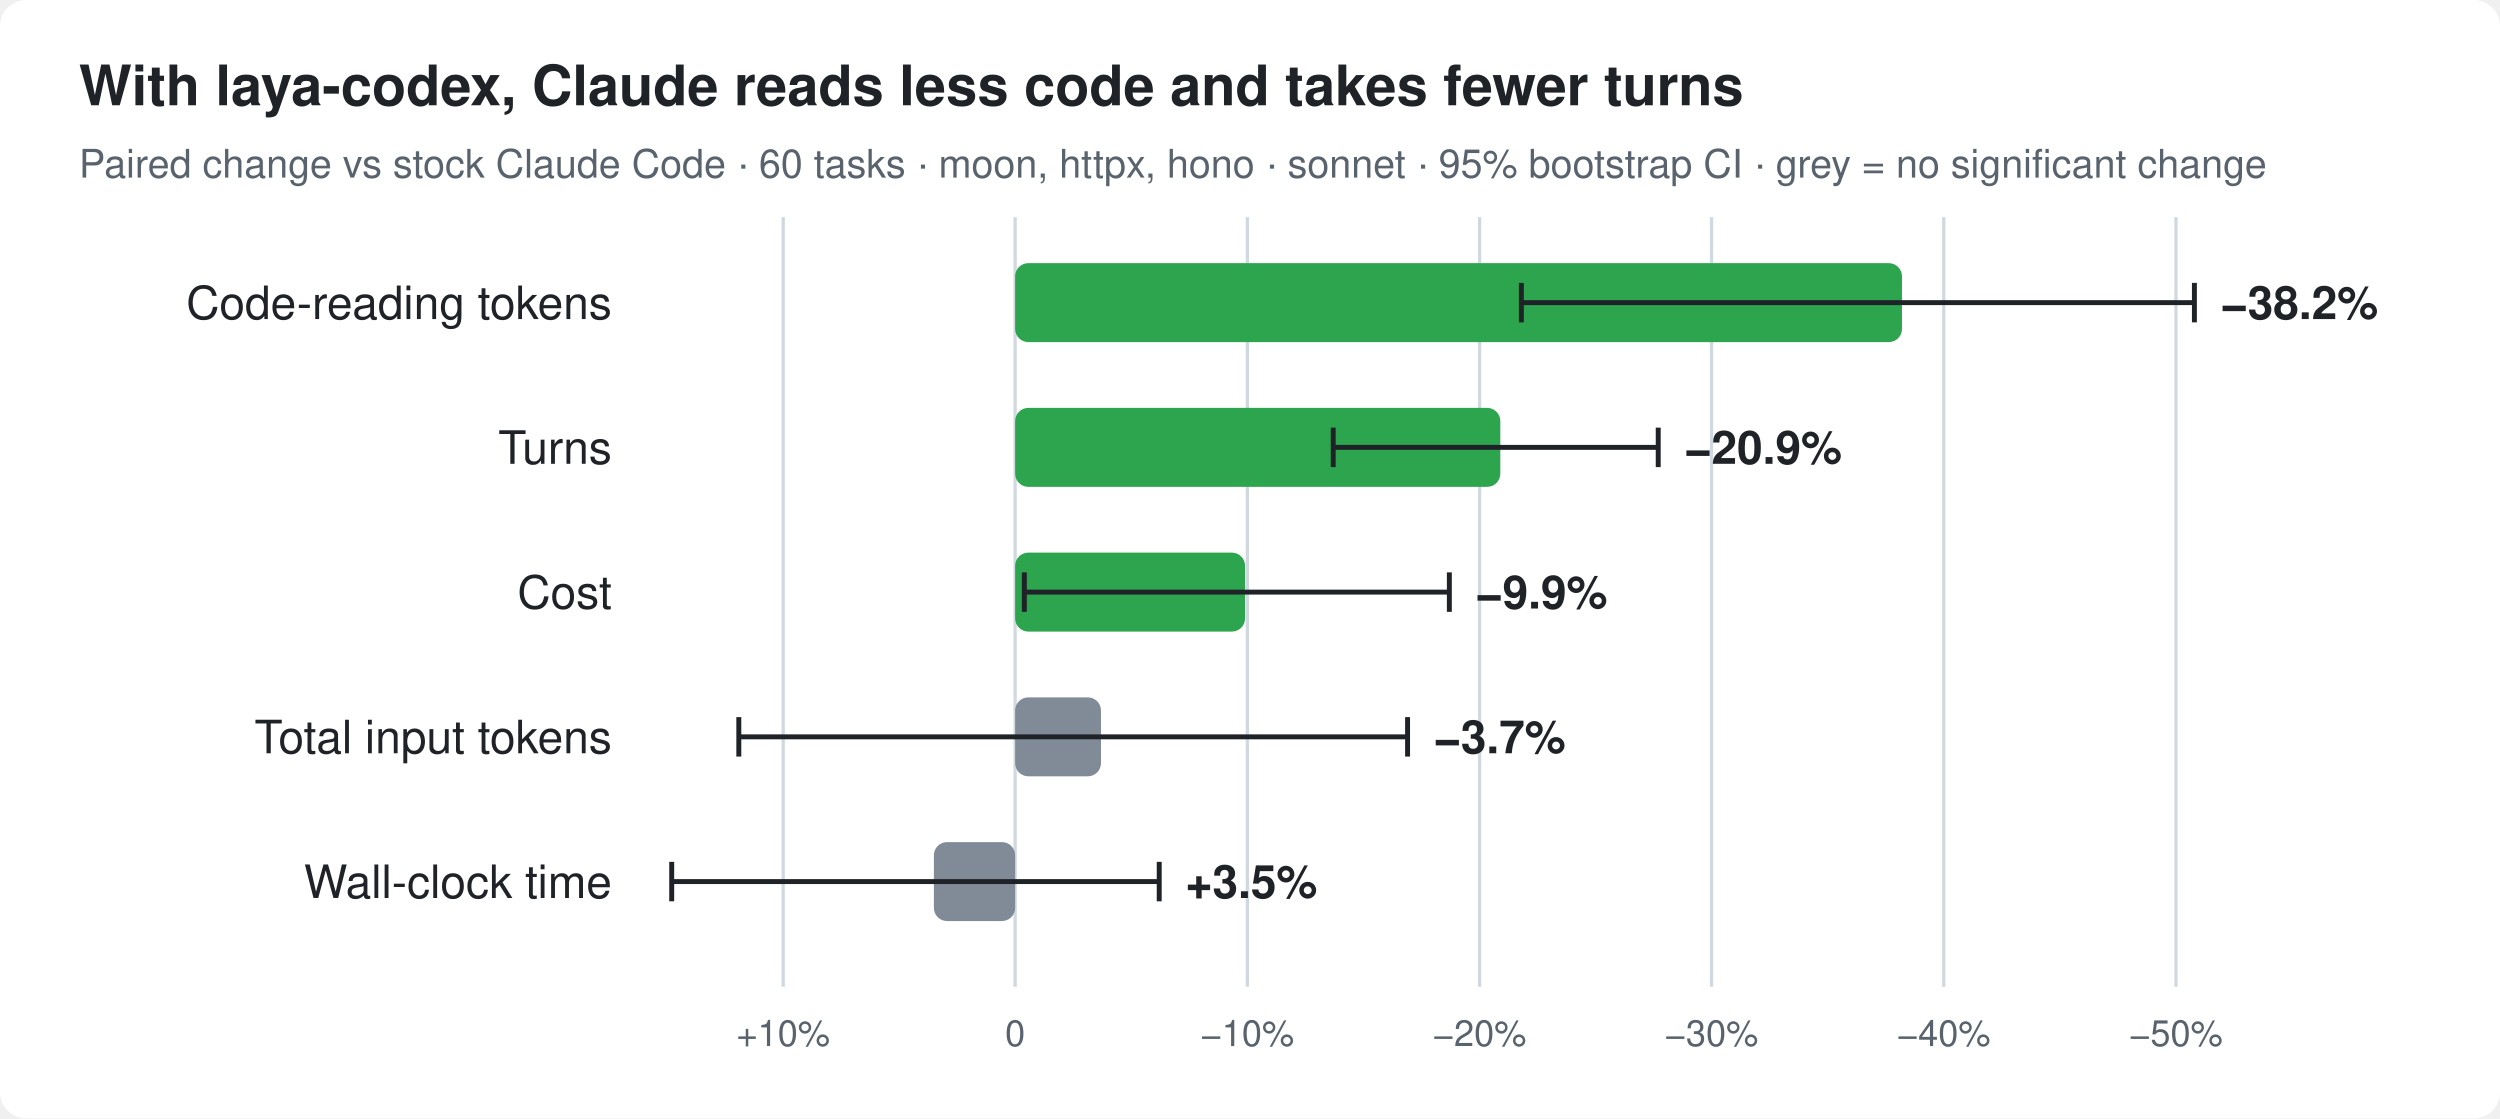
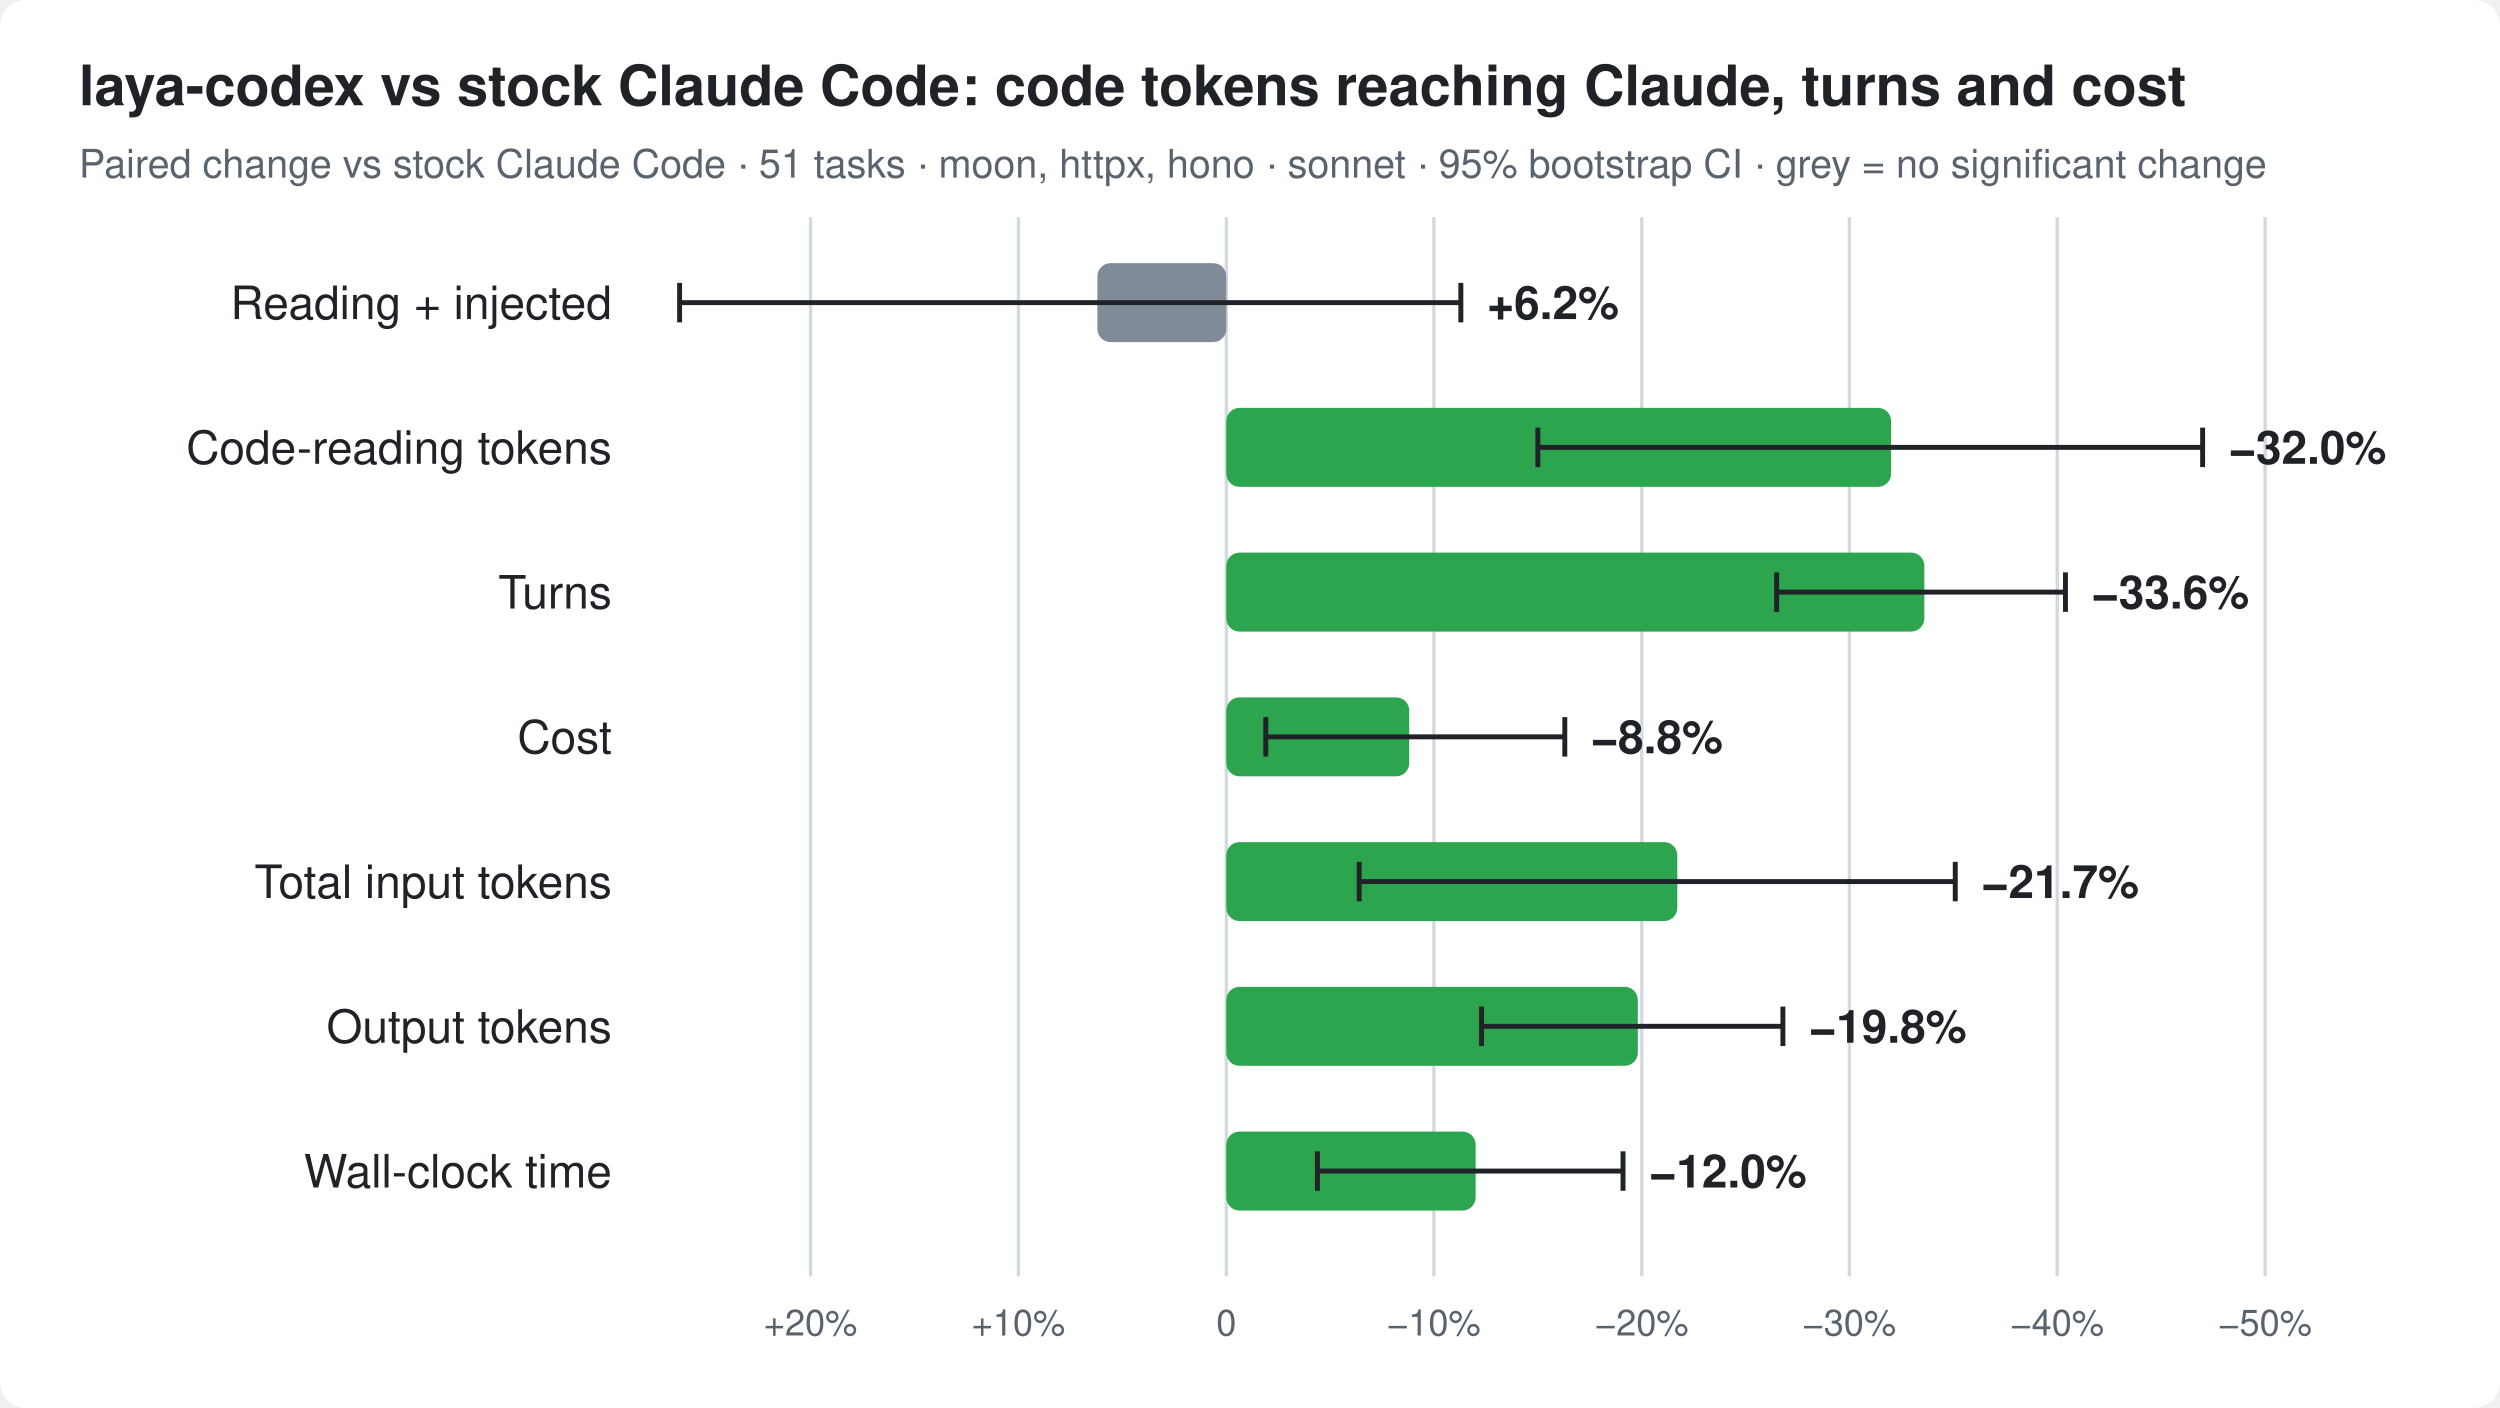
- <svg xmlns="http://www.w3.org/2000/svg" width="760" height="340" viewBox="0 0 760 340" role="img" aria-label="laya-codex benchmark: change vs stock Claude Code">
-   <rect width="760" height="340" rx="8" fill="#ffffff" />
-   <text x="24.0" y="32.0" font-family="-apple-system,BlinkMacSystemFont,'Segoe UI',Helvetica,Arial,sans-serif" font-size="17" fill="#1f2328" text-anchor="start" font-weight="600">With laya-codex, Claude reads less code and takes fewer turns</text>
-   <text x="24.0" y="54.0" font-family="-apple-system,BlinkMacSystemFont,'Segoe UI',Helvetica,Arial,sans-serif" font-size="12" fill="#59636e" text-anchor="start" font-weight="normal">Paired change vs stock Claude Code · 60 tasks · moon, httpx, hono · sonnet · 95% bootstrap CI · grey = no significant change</text>
-   <line x1="238.1" y1="66" x2="238.1" y2="300" stroke="#d1d9e0" stroke-width="1" />
-   <text x="238.1" y="318.0" font-family="-apple-system,BlinkMacSystemFont,'Segoe UI',Helvetica,Arial,sans-serif" font-size="11" fill="#59636e" text-anchor="middle" font-weight="normal">+10%</text>
-   <line x1="308.6" y1="66" x2="308.6" y2="300" stroke="#d1d9e0" stroke-width="1" />
-   <text x="308.6" y="318.0" font-family="-apple-system,BlinkMacSystemFont,'Segoe UI',Helvetica,Arial,sans-serif" font-size="11" fill="#59636e" text-anchor="middle" font-weight="normal">0</text>
-   <line x1="379.2" y1="66" x2="379.2" y2="300" stroke="#d1d9e0" stroke-width="1" />
-   <text x="379.2" y="318.0" font-family="-apple-system,BlinkMacSystemFont,'Segoe UI',Helvetica,Arial,sans-serif" font-size="11" fill="#59636e" text-anchor="middle" font-weight="normal">−10%</text>
-   <line x1="449.8" y1="66" x2="449.8" y2="300" stroke="#d1d9e0" stroke-width="1" />
-   <text x="449.8" y="318.0" font-family="-apple-system,BlinkMacSystemFont,'Segoe UI',Helvetica,Arial,sans-serif" font-size="11" fill="#59636e" text-anchor="middle" font-weight="normal">−20%</text>
-   <line x1="520.3" y1="66" x2="520.3" y2="300" stroke="#d1d9e0" stroke-width="1" />
-   <text x="520.3" y="318.0" font-family="-apple-system,BlinkMacSystemFont,'Segoe UI',Helvetica,Arial,sans-serif" font-size="11" fill="#59636e" text-anchor="middle" font-weight="normal">−30%</text>
-   <line x1="590.9" y1="66" x2="590.9" y2="300" stroke="#d1d9e0" stroke-width="1" />
-   <text x="590.9" y="318.0" font-family="-apple-system,BlinkMacSystemFont,'Segoe UI',Helvetica,Arial,sans-serif" font-size="11" fill="#59636e" text-anchor="middle" font-weight="normal">−40%</text>
-   <line x1="661.5" y1="66" x2="661.5" y2="300" stroke="#d1d9e0" stroke-width="1" />
-   <text x="661.5" y="318.0" font-family="-apple-system,BlinkMacSystemFont,'Segoe UI',Helvetica,Arial,sans-serif" font-size="11" fill="#59636e" text-anchor="middle" font-weight="normal">−50%</text>
-   <text x="186.0" y="97.0" font-family="-apple-system,BlinkMacSystemFont,'Segoe UI',Helvetica,Arial,sans-serif" font-size="14" fill="#1f2328" text-anchor="end" font-weight="normal">Code-reading tokens</text>
-   <rect x="308.6" y="80.0" width="269.6" height="24" rx="4" fill="#2da44e" />
-   <line x1="462.5" y1="92.0" x2="667.1" y2="92.0" stroke="#1f2328" stroke-width="1.5" />
-   <line x1="462.5" y1="86.0" x2="462.5" y2="98.0" stroke="#1f2328" stroke-width="1.5" />
-   <line x1="667.1" y1="86.0" x2="667.1" y2="98.0" stroke="#1f2328" stroke-width="1.5" />
-   <text x="675.1" y="97.0" font-family="-apple-system,BlinkMacSystemFont,'Segoe UI',Helvetica,Arial,sans-serif" font-size="14" fill="#1f2328" text-anchor="start" font-weight="600">−38.2%</text>
-   <text x="186.0" y="141.0" font-family="-apple-system,BlinkMacSystemFont,'Segoe UI',Helvetica,Arial,sans-serif" font-size="14" fill="#1f2328" text-anchor="end" font-weight="normal">Turns</text>
-   <rect x="308.6" y="124.0" width="147.5" height="24" rx="4" fill="#2da44e" />
-   <line x1="405.3" y1="136.0" x2="504.1" y2="136.0" stroke="#1f2328" stroke-width="1.5" />
-   <line x1="405.3" y1="130.0" x2="405.3" y2="142.0" stroke="#1f2328" stroke-width="1.5" />
-   <line x1="504.1" y1="130.0" x2="504.1" y2="142.0" stroke="#1f2328" stroke-width="1.5" />
-   <text x="512.1" y="141.0" font-family="-apple-system,BlinkMacSystemFont,'Segoe UI',Helvetica,Arial,sans-serif" font-size="14" fill="#1f2328" text-anchor="start" font-weight="600">−20.9%</text>
-   <text x="186.0" y="185.0" font-family="-apple-system,BlinkMacSystemFont,'Segoe UI',Helvetica,Arial,sans-serif" font-size="14" fill="#1f2328" text-anchor="end" font-weight="normal">Cost</text>
-   <rect x="308.6" y="168.0" width="69.9" height="24" rx="4" fill="#2da44e" />
-   <line x1="311.4" y1="180.0" x2="440.6" y2="180.0" stroke="#1f2328" stroke-width="1.5" />
-   <line x1="311.4" y1="174.0" x2="311.4" y2="186.0" stroke="#1f2328" stroke-width="1.5" />
-   <line x1="440.6" y1="174.0" x2="440.6" y2="186.0" stroke="#1f2328" stroke-width="1.5" />
-   <text x="448.6" y="185.0" font-family="-apple-system,BlinkMacSystemFont,'Segoe UI',Helvetica,Arial,sans-serif" font-size="14" fill="#1f2328" text-anchor="start" font-weight="600">−9.9%</text>
-   <text x="186.0" y="229.0" font-family="-apple-system,BlinkMacSystemFont,'Segoe UI',Helvetica,Arial,sans-serif" font-size="14" fill="#1f2328" text-anchor="end" font-weight="normal">Total input tokens</text>
-   <rect x="308.6" y="212.0" width="26.1" height="24" rx="4" fill="#818b98" />
-   <line x1="224.6" y1="224.0" x2="427.9" y2="224.0" stroke="#1f2328" stroke-width="1.5" />
-   <line x1="224.6" y1="218.0" x2="224.6" y2="230.0" stroke="#1f2328" stroke-width="1.5" />
-   <line x1="427.9" y1="218.0" x2="427.9" y2="230.0" stroke="#1f2328" stroke-width="1.5" />
-   <text x="435.9" y="229.0" font-family="-apple-system,BlinkMacSystemFont,'Segoe UI',Helvetica,Arial,sans-serif" font-size="14" fill="#1f2328" text-anchor="start" font-weight="600">−3.7%</text>
-   <text x="186.0" y="273.0" font-family="-apple-system,BlinkMacSystemFont,'Segoe UI',Helvetica,Arial,sans-serif" font-size="14" fill="#1f2328" text-anchor="end" font-weight="normal">Wall-clock time</text>
-   <rect x="283.9" y="256.0" width="24.7" height="24" rx="4" fill="#818b98" />
-   <line x1="204.2" y1="268.0" x2="352.4" y2="268.0" stroke="#1f2328" stroke-width="1.5" />
-   <line x1="204.2" y1="262.0" x2="204.2" y2="274.0" stroke="#1f2328" stroke-width="1.5" />
-   <line x1="352.4" y1="262.0" x2="352.4" y2="274.0" stroke="#1f2328" stroke-width="1.5" />
-   <text x="360.4" y="273.0" font-family="-apple-system,BlinkMacSystemFont,'Segoe UI',Helvetica,Arial,sans-serif" font-size="14" fill="#1f2328" text-anchor="start" font-weight="600">+3.5%</text>
+ <svg xmlns="http://www.w3.org/2000/svg" width="760" height="428" viewBox="0 0 760 428" role="img" aria-label="laya-codex benchmark: change vs stock Claude Code">
+   <rect width="760" height="428" rx="8" fill="#ffffff" />
+   <text x="24.0" y="32.0" font-family="-apple-system,BlinkMacSystemFont,'Segoe UI',Helvetica,Arial,sans-serif" font-size="17" fill="#1f2328" text-anchor="start" font-weight="600">laya-codex vs stock Claude Code: code tokens reaching Claude, turns and cost</text>
+   <text x="24.0" y="54.0" font-family="-apple-system,BlinkMacSystemFont,'Segoe UI',Helvetica,Arial,sans-serif" font-size="12" fill="#59636e" text-anchor="start" font-weight="normal">Paired change vs stock Claude Code · 51 tasks · moon, httpx, hono · sonnet · 95% bootstrap CI · grey = no significant change</text>
+   <line x1="246.4" y1="66" x2="246.4" y2="388" stroke="#d1d9e0" stroke-width="1" />
+   <text x="246.4" y="406.0" font-family="-apple-system,BlinkMacSystemFont,'Segoe UI',Helvetica,Arial,sans-serif" font-size="11" fill="#59636e" text-anchor="middle" font-weight="normal">+20%</text>
+   <line x1="309.6" y1="66" x2="309.6" y2="388" stroke="#d1d9e0" stroke-width="1" />
+   <text x="309.6" y="406.0" font-family="-apple-system,BlinkMacSystemFont,'Segoe UI',Helvetica,Arial,sans-serif" font-size="11" fill="#59636e" text-anchor="middle" font-weight="normal">+10%</text>
+   <line x1="372.8" y1="66" x2="372.8" y2="388" stroke="#d1d9e0" stroke-width="1" />
+   <text x="372.8" y="406.0" font-family="-apple-system,BlinkMacSystemFont,'Segoe UI',Helvetica,Arial,sans-serif" font-size="11" fill="#59636e" text-anchor="middle" font-weight="normal">0</text>
+   <line x1="435.9" y1="66" x2="435.9" y2="388" stroke="#d1d9e0" stroke-width="1" />
+   <text x="435.9" y="406.0" font-family="-apple-system,BlinkMacSystemFont,'Segoe UI',Helvetica,Arial,sans-serif" font-size="11" fill="#59636e" text-anchor="middle" font-weight="normal">−10%</text>
+   <line x1="499.1" y1="66" x2="499.1" y2="388" stroke="#d1d9e0" stroke-width="1" />
+   <text x="499.1" y="406.0" font-family="-apple-system,BlinkMacSystemFont,'Segoe UI',Helvetica,Arial,sans-serif" font-size="11" fill="#59636e" text-anchor="middle" font-weight="normal">−20%</text>
+   <line x1="562.2" y1="66" x2="562.2" y2="388" stroke="#d1d9e0" stroke-width="1" />
+   <text x="562.2" y="406.0" font-family="-apple-system,BlinkMacSystemFont,'Segoe UI',Helvetica,Arial,sans-serif" font-size="11" fill="#59636e" text-anchor="middle" font-weight="normal">−30%</text>
+   <line x1="625.4" y1="66" x2="625.4" y2="388" stroke="#d1d9e0" stroke-width="1" />
+   <text x="625.4" y="406.0" font-family="-apple-system,BlinkMacSystemFont,'Segoe UI',Helvetica,Arial,sans-serif" font-size="11" fill="#59636e" text-anchor="middle" font-weight="normal">−40%</text>
+   <line x1="688.6" y1="66" x2="688.6" y2="388" stroke="#d1d9e0" stroke-width="1" />
+   <text x="688.6" y="406.0" font-family="-apple-system,BlinkMacSystemFont,'Segoe UI',Helvetica,Arial,sans-serif" font-size="11" fill="#59636e" text-anchor="middle" font-weight="normal">−50%</text>
+   <text x="186.0" y="97.0" font-family="-apple-system,BlinkMacSystemFont,'Segoe UI',Helvetica,Arial,sans-serif" font-size="14" fill="#1f2328" text-anchor="end" font-weight="normal">Reading + injected</text>
+   <rect x="333.6" y="80.0" width="39.2" height="24" rx="4" fill="#818b98" />
+   <line x1="206.6" y1="92.0" x2="444.1" y2="92.0" stroke="#1f2328" stroke-width="1.5" />
+   <line x1="206.6" y1="86.0" x2="206.6" y2="98.0" stroke="#1f2328" stroke-width="1.5" />
+   <line x1="444.1" y1="86.0" x2="444.1" y2="98.0" stroke="#1f2328" stroke-width="1.5" />
+   <text x="452.1" y="97.0" font-family="-apple-system,BlinkMacSystemFont,'Segoe UI',Helvetica,Arial,sans-serif" font-size="14" fill="#1f2328" text-anchor="start" font-weight="600">+6.2%</text>
+   <text x="186.0" y="141.0" font-family="-apple-system,BlinkMacSystemFont,'Segoe UI',Helvetica,Arial,sans-serif" font-size="14" fill="#1f2328" text-anchor="end" font-weight="normal">Code-reading tokens</text>
+   <rect x="372.8" y="124.0" width="202.1" height="24" rx="4" fill="#2da44e" />
+   <line x1="467.5" y1="136.0" x2="669.6" y2="136.0" stroke="#1f2328" stroke-width="1.5" />
+   <line x1="467.5" y1="130.0" x2="467.5" y2="142.0" stroke="#1f2328" stroke-width="1.5" />
+   <line x1="669.6" y1="130.0" x2="669.6" y2="142.0" stroke="#1f2328" stroke-width="1.5" />
+   <text x="677.6" y="141.0" font-family="-apple-system,BlinkMacSystemFont,'Segoe UI',Helvetica,Arial,sans-serif" font-size="14" fill="#1f2328" text-anchor="start" font-weight="600">−32.0%</text>
+   <text x="186.0" y="185.0" font-family="-apple-system,BlinkMacSystemFont,'Segoe UI',Helvetica,Arial,sans-serif" font-size="14" fill="#1f2328" text-anchor="end" font-weight="normal">Turns</text>
+   <rect x="372.8" y="168.0" width="212.2" height="24" rx="4" fill="#2da44e" />
+   <line x1="540.1" y1="180.0" x2="627.9" y2="180.0" stroke="#1f2328" stroke-width="1.5" />
+   <line x1="540.1" y1="174.0" x2="540.1" y2="186.0" stroke="#1f2328" stroke-width="1.5" />
+   <line x1="627.9" y1="174.0" x2="627.9" y2="186.0" stroke="#1f2328" stroke-width="1.5" />
+   <text x="635.9" y="185.0" font-family="-apple-system,BlinkMacSystemFont,'Segoe UI',Helvetica,Arial,sans-serif" font-size="14" fill="#1f2328" text-anchor="start" font-weight="600">−33.6%</text>
+   <text x="186.0" y="229.0" font-family="-apple-system,BlinkMacSystemFont,'Segoe UI',Helvetica,Arial,sans-serif" font-size="14" fill="#1f2328" text-anchor="end" font-weight="normal">Cost</text>
+   <rect x="372.8" y="212.0" width="55.6" height="24" rx="4" fill="#2da44e" />
+   <line x1="384.8" y1="224.0" x2="475.7" y2="224.0" stroke="#1f2328" stroke-width="1.5" />
+   <line x1="384.8" y1="218.0" x2="384.8" y2="230.0" stroke="#1f2328" stroke-width="1.5" />
+   <line x1="475.7" y1="218.0" x2="475.7" y2="230.0" stroke="#1f2328" stroke-width="1.5" />
+   <text x="483.7" y="229.0" font-family="-apple-system,BlinkMacSystemFont,'Segoe UI',Helvetica,Arial,sans-serif" font-size="14" fill="#1f2328" text-anchor="start" font-weight="600">−8.8%</text>
+   <text x="186.0" y="273.0" font-family="-apple-system,BlinkMacSystemFont,'Segoe UI',Helvetica,Arial,sans-serif" font-size="14" fill="#1f2328" text-anchor="end" font-weight="normal">Total input tokens</text>
+   <rect x="372.8" y="256.0" width="137.1" height="24" rx="4" fill="#2da44e" />
+   <line x1="413.2" y1="268.0" x2="594.4" y2="268.0" stroke="#1f2328" stroke-width="1.5" />
+   <line x1="413.2" y1="262.0" x2="413.2" y2="274.0" stroke="#1f2328" stroke-width="1.5" />
+   <line x1="594.4" y1="262.0" x2="594.4" y2="274.0" stroke="#1f2328" stroke-width="1.5" />
+   <text x="602.4" y="273.0" font-family="-apple-system,BlinkMacSystemFont,'Segoe UI',Helvetica,Arial,sans-serif" font-size="14" fill="#1f2328" text-anchor="start" font-weight="600">−21.7%</text>
+   <text x="186.0" y="317.0" font-family="-apple-system,BlinkMacSystemFont,'Segoe UI',Helvetica,Arial,sans-serif" font-size="14" fill="#1f2328" text-anchor="end" font-weight="normal">Output tokens</text>
+   <rect x="372.8" y="300.0" width="125.1" height="24" rx="4" fill="#2da44e" />
+   <line x1="450.4" y1="312.0" x2="542.0" y2="312.0" stroke="#1f2328" stroke-width="1.5" />
+   <line x1="450.4" y1="306.0" x2="450.4" y2="318.0" stroke="#1f2328" stroke-width="1.5" />
+   <line x1="542.0" y1="306.0" x2="542.0" y2="318.0" stroke="#1f2328" stroke-width="1.5" />
+   <text x="550.0" y="317.0" font-family="-apple-system,BlinkMacSystemFont,'Segoe UI',Helvetica,Arial,sans-serif" font-size="14" fill="#1f2328" text-anchor="start" font-weight="600">−19.8%</text>
+   <text x="186.0" y="361.0" font-family="-apple-system,BlinkMacSystemFont,'Segoe UI',Helvetica,Arial,sans-serif" font-size="14" fill="#1f2328" text-anchor="end" font-weight="normal">Wall-clock time</text>
+   <rect x="372.8" y="344.0" width="75.8" height="24" rx="4" fill="#2da44e" />
+   <line x1="400.5" y1="356.0" x2="493.4" y2="356.0" stroke="#1f2328" stroke-width="1.5" />
+   <line x1="400.5" y1="350.0" x2="400.5" y2="362.0" stroke="#1f2328" stroke-width="1.5" />
+   <line x1="493.4" y1="350.0" x2="493.4" y2="362.0" stroke="#1f2328" stroke-width="1.5" />
+   <text x="501.4" y="361.0" font-family="-apple-system,BlinkMacSystemFont,'Segoe UI',Helvetica,Arial,sans-serif" font-size="14" fill="#1f2328" text-anchor="start" font-weight="600">−12.0%</text>
</svg>
